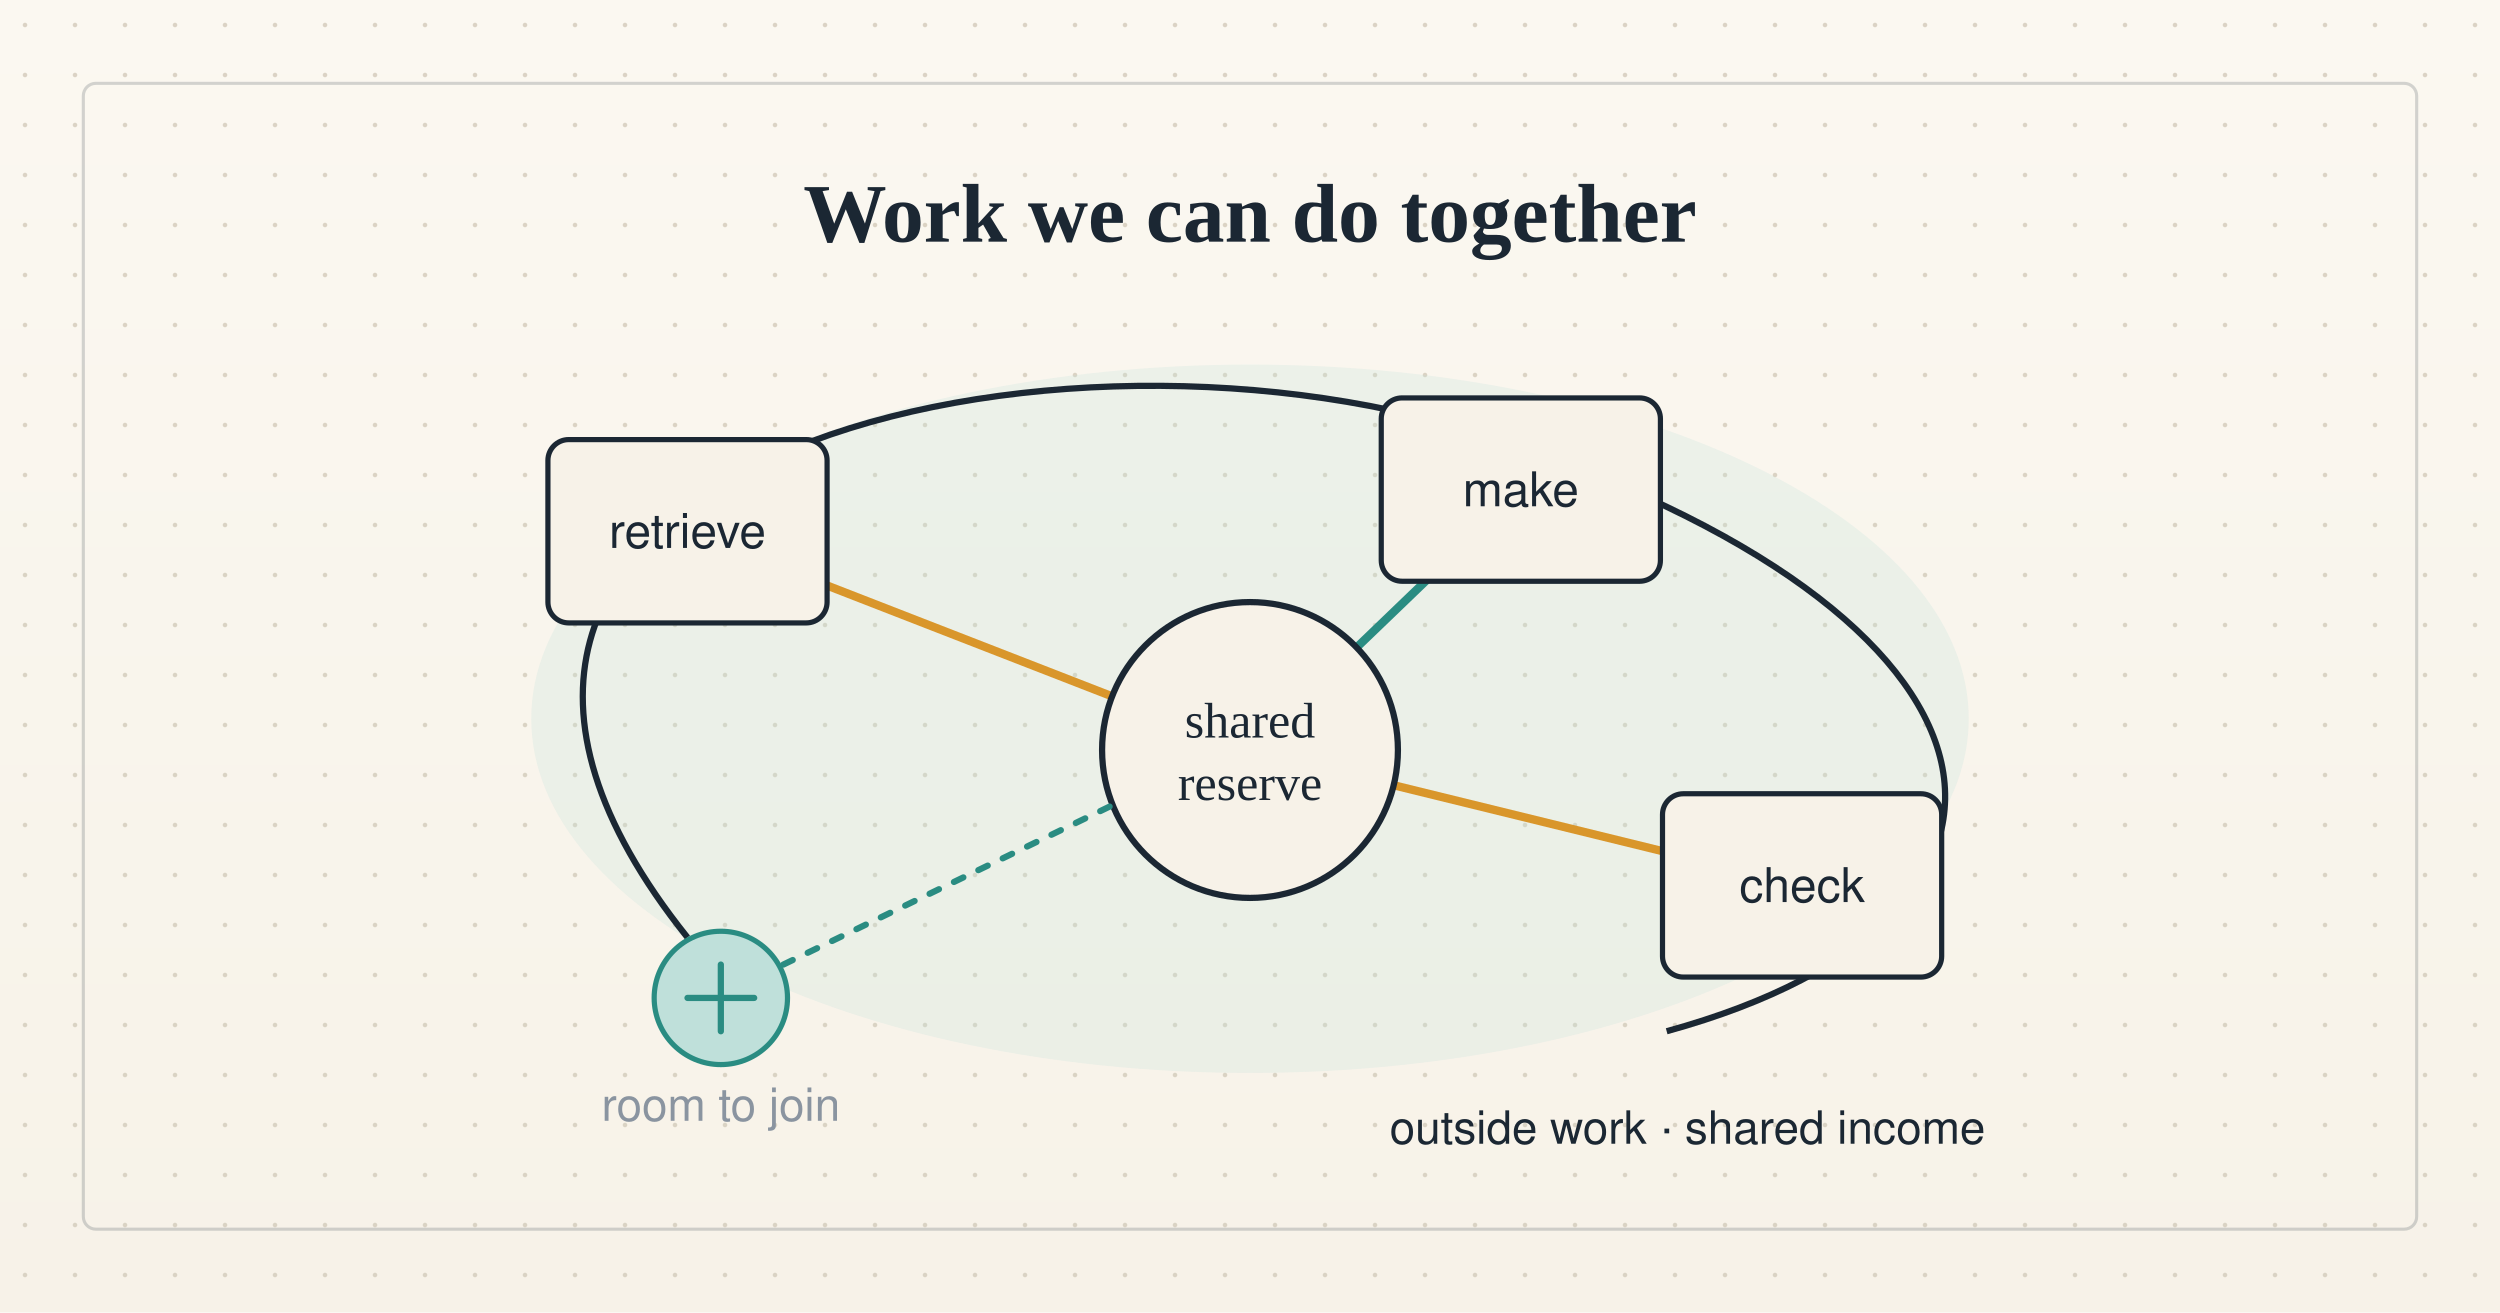
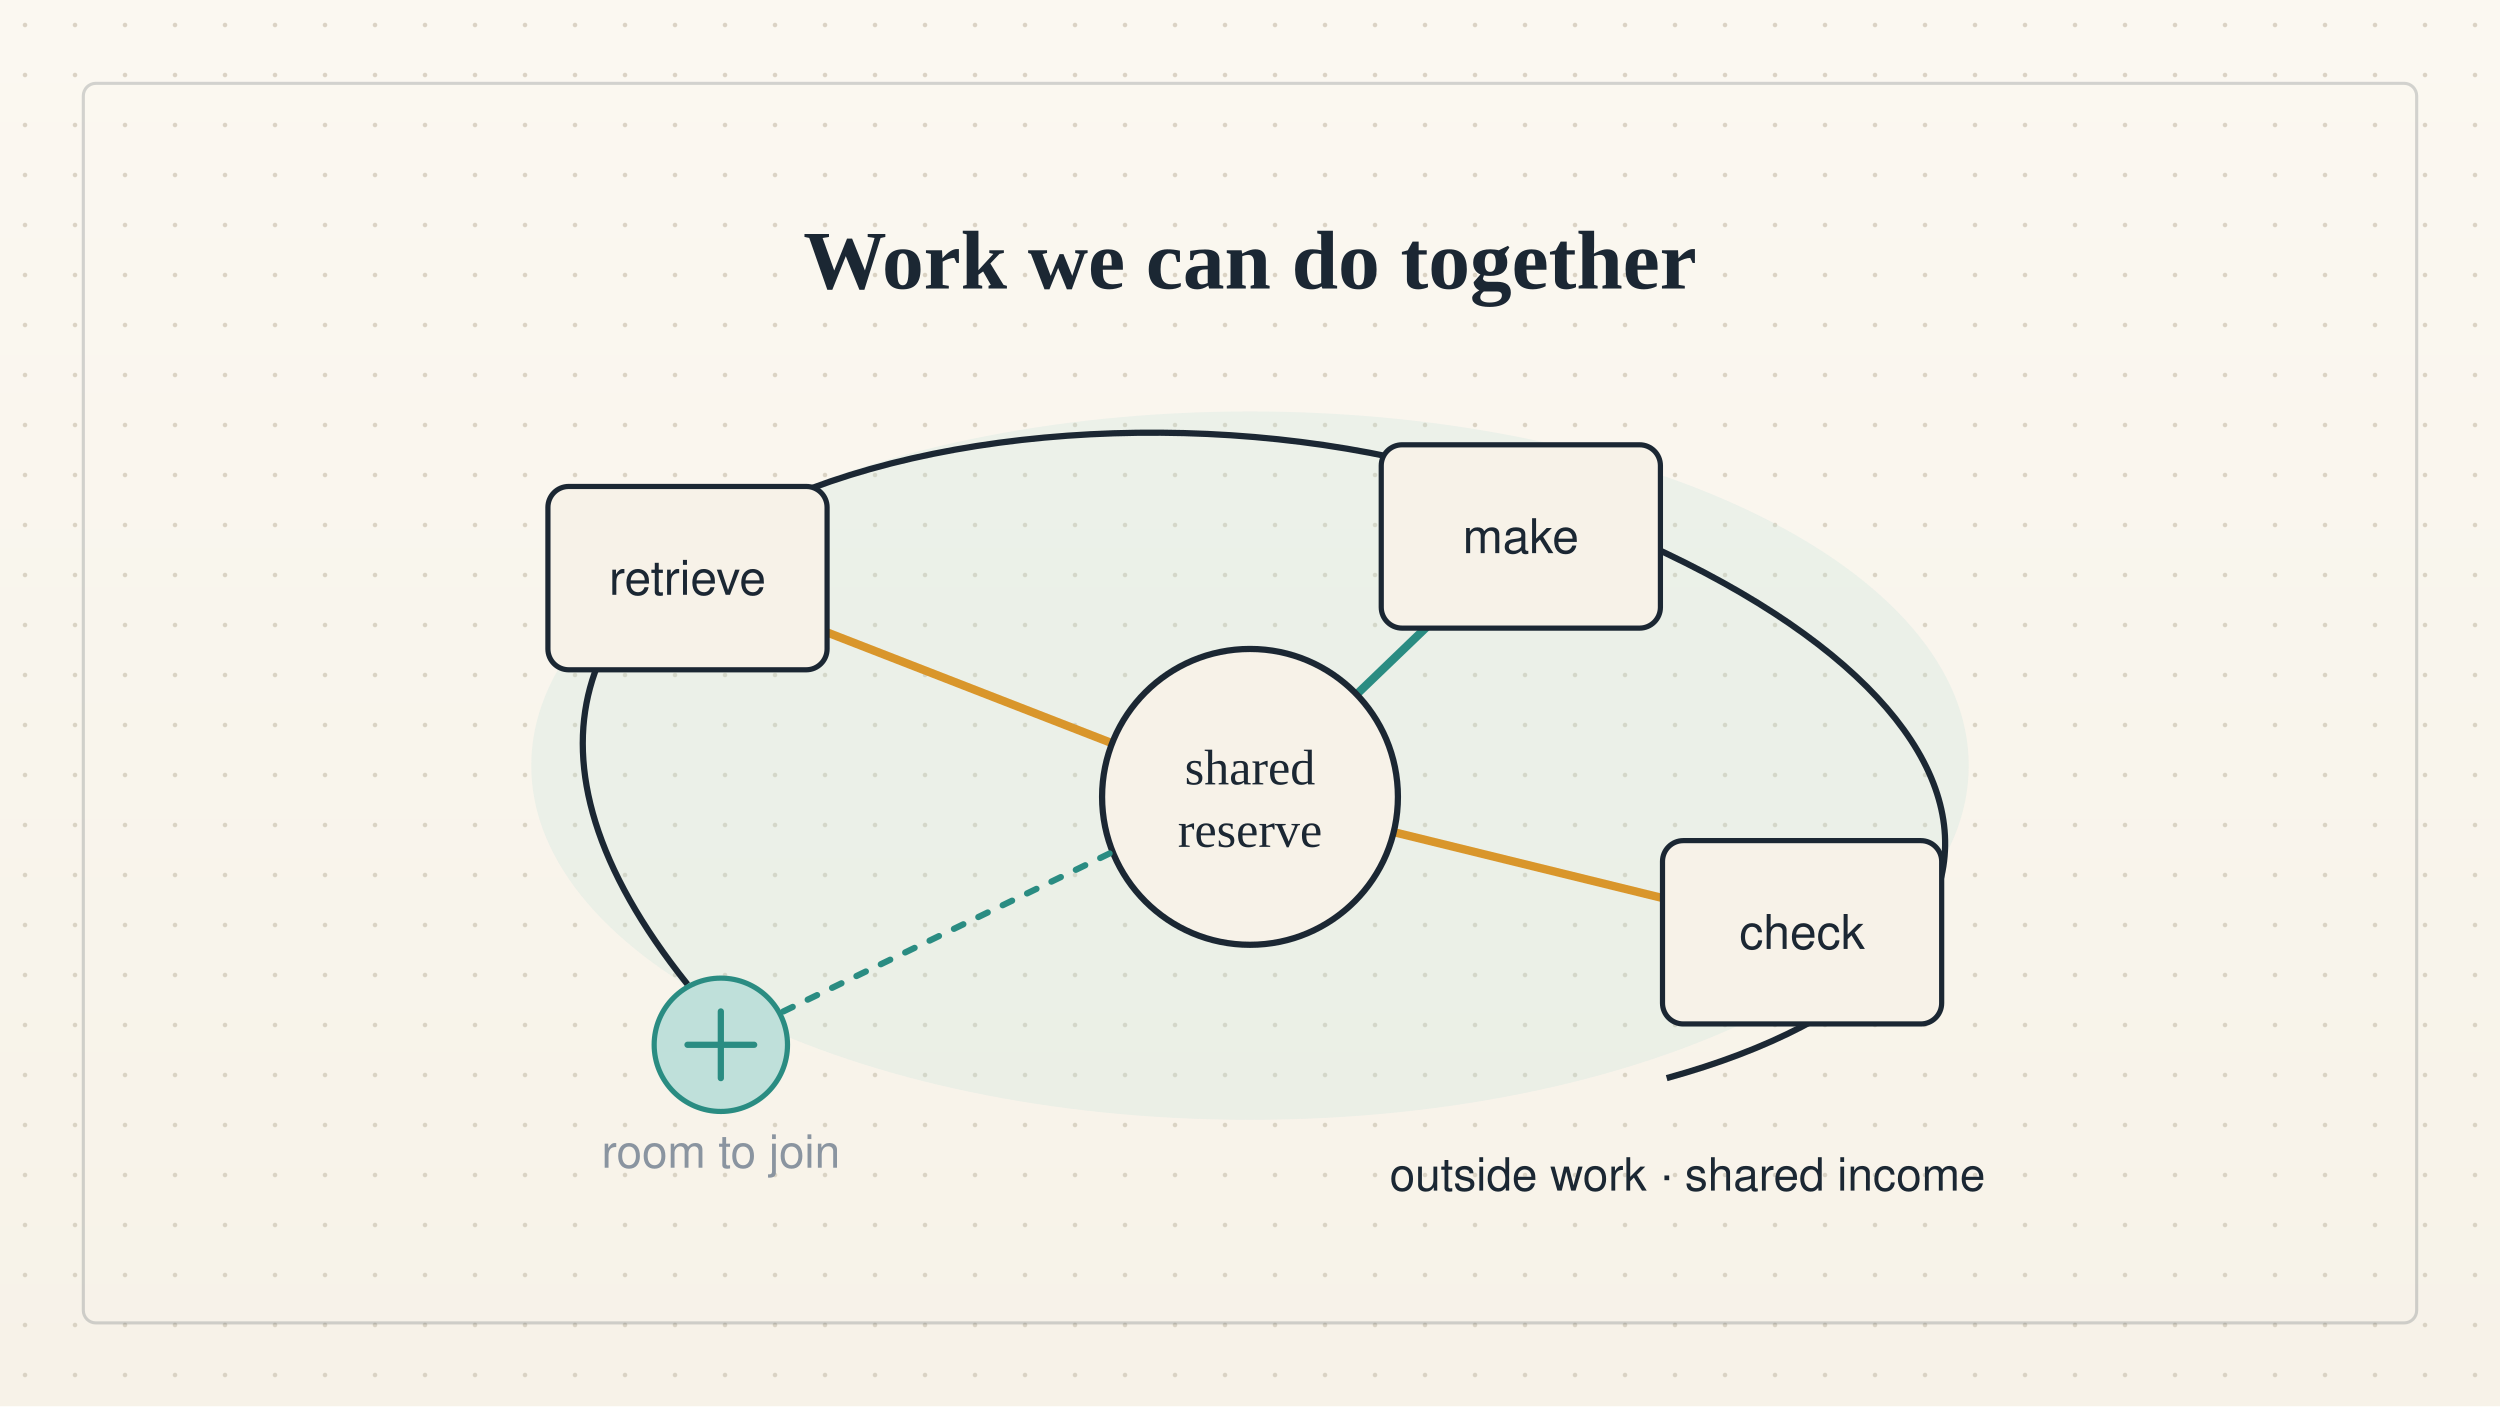
- <svg xmlns="http://www.w3.org/2000/svg" viewBox="0 0 1200 630" width="1200" height="630" role="img" aria-label="Complementary skills around a shared reserve, with room for a new member">
+ <svg xmlns="http://www.w3.org/2000/svg" viewBox="0 0 1200 675" width="1200" height="675" role="img" aria-label="Complementary skills around a shared reserve, with room for a new member">
  <defs>
    <pattern id="dots" width="24" height="24" patternUnits="userSpaceOnUse">
      <circle cx="12" cy="12" r="1.1" fill="#D7CFC0" />
    </pattern>
    <linearGradient id="sky" x1="0" y1="0" x2="0" y2="1">
      <stop offset="0" stop-color="#FBF8F1" />
      <stop offset="1" stop-color="#F7F2E8" />
    </linearGradient>
    <radialGradient id="glow" cx="0.5" cy="0.5" r="0.5">
      <stop offset="0" stop-color="#D9962B" stop-opacity="0.35" />
      <stop offset="1" stop-color="#D9962B" stop-opacity="0" />
    </radialGradient>
    <filter id="soft" x="-20%" y="-20%" width="140%" height="140%">
      <feGaussianBlur stdDeviation="6" />
    </filter>
  </defs>
-   <rect width="1200" height="630" fill="url(#sky)" />
-   <rect width="1200" height="630" fill="url(#dots)" opacity="0.9" />
-   <text x="600" y="116" font-family="Georgia, 'Times New Roman', serif" font-size="40" fill="#1B2733" text-anchor="middle" font-weight="bold" opacity="1.0">Work we can do together</text>
-   <ellipse cx="600" cy="345" rx="345" ry="170" fill="#BFE0DA" opacity="0.24" />
-   <path d="M 330 450 C 150 225, 495 140, 710 208 C 980 295, 1000 440, 800 495" fill="none" stroke="#1B2733" stroke-width="3" />
-   <line x1="330" y1="255" x2="600" y2="360" stroke="#D9962B" stroke-width="4" stroke-linecap="round" opacity="1.0" />
-   <rect x="263" y="211" width="134" height="88" rx="10" fill="#F7F2E8" stroke="#1B2733" stroke-width="2.5" />
-   <text x="330" y="263" font-family="'Helvetica Neue', Helvetica, Arial, sans-serif" font-size="23" fill="#1B2733" text-anchor="middle" font-weight="normal" opacity="1.0">retrieve</text>
-   <line x1="730" y1="235" x2="600" y2="360" stroke="#2A8C82" stroke-width="4" stroke-linecap="round" opacity="1.0" />
-   <rect x="663" y="191" width="134" height="88" rx="10" fill="#F7F2E8" stroke="#1B2733" stroke-width="2.5" />
-   <text x="730" y="243" font-family="'Helvetica Neue', Helvetica, Arial, sans-serif" font-size="23" fill="#1B2733" text-anchor="middle" font-weight="normal" opacity="1.0">make</text>
-   <line x1="865" y1="425" x2="600" y2="360" stroke="#D9962B" stroke-width="4" stroke-linecap="round" opacity="1.0" />
-   <rect x="798" y="381" width="134" height="88" rx="10" fill="#F7F2E8" stroke="#1B2733" stroke-width="2.5" />
-   <text x="865" y="433" font-family="'Helvetica Neue', Helvetica, Arial, sans-serif" font-size="23" fill="#1B2733" text-anchor="middle" font-weight="normal" opacity="1.0">check</text>
-   <circle cx="600" cy="360" r="71" fill="#F7F2E8" stroke="#1B2733" stroke-width="3" />
-   <text x="600" y="354" font-family="Georgia, 'Times New Roman', serif" font-size="24" fill="#1B2733" text-anchor="middle" font-weight="normal" opacity="1.0">shared</text>
-   <text x="600" y="384" font-family="Georgia, 'Times New Roman', serif" font-size="24" fill="#1B2733" text-anchor="middle" font-weight="normal" opacity="1.0">reserve</text>
-   <line x1="376" y1="463" x2="535" y2="386" stroke="#2A8C82" stroke-width="3" stroke-linecap="round" stroke-dasharray="5 8" opacity="1.0" />
-   <circle cx="346" cy="479" r="32" fill="#BFE0DA" stroke="#2A8C82" stroke-width="2.5" />
-   <line x1="330" y1="479" x2="362" y2="479" stroke="#2A8C82" stroke-width="3" stroke-linecap="round" opacity="1.0" />
-   <line x1="346" y1="463" x2="346" y2="495" stroke="#2A8C82" stroke-width="3" stroke-linecap="round" opacity="1.0" />
-   <text x="346" y="538" font-family="'Helvetica Neue', Helvetica, Arial, sans-serif" font-size="22" fill="#8A94A0" text-anchor="middle" font-weight="normal" opacity="1.0">room to join</text>
-   <text x="810" y="549" font-family="'Helvetica Neue', Helvetica, Arial, sans-serif" font-size="22" fill="#1B2733" text-anchor="middle" font-weight="normal" opacity="1.0">outside work · shared income</text>
-   <rect x="40" y="40" width="1120" height="550" fill="none" stroke="#1B2733" stroke-opacity="0.18" stroke-width="1.5" rx="6" />
+   <rect width="1200" height="675" fill="url(#sky)" />
+   <rect width="1200" height="675" fill="url(#dots)" opacity="0.9" />
+   <g transform="translate(0,22.5)">
+     <text x="600" y="116" font-family="Georgia, 'Times New Roman', serif" font-size="40" fill="#1B2733" text-anchor="middle" font-weight="bold" opacity="1.0">Work we can do together</text>
+     <ellipse cx="600" cy="345" rx="345" ry="170" fill="#BFE0DA" opacity="0.24" />
+     <path d="M 330 450 C 150 225, 495 140, 710 208 C 980 295, 1000 440, 800 495" fill="none" stroke="#1B2733" stroke-width="3" />
+     <line x1="330" y1="255" x2="600" y2="360" stroke="#D9962B" stroke-width="4" stroke-linecap="round" opacity="1.0" />
+     <rect x="263" y="211" width="134" height="88" rx="10" fill="#F7F2E8" stroke="#1B2733" stroke-width="2.5" />
+     <text x="330" y="263" font-family="'Helvetica Neue', Helvetica, Arial, sans-serif" font-size="23" fill="#1B2733" text-anchor="middle" font-weight="normal" opacity="1.0">retrieve</text>
+     <line x1="730" y1="235" x2="600" y2="360" stroke="#2A8C82" stroke-width="4" stroke-linecap="round" opacity="1.0" />
+     <rect x="663" y="191" width="134" height="88" rx="10" fill="#F7F2E8" stroke="#1B2733" stroke-width="2.5" />
+     <text x="730" y="243" font-family="'Helvetica Neue', Helvetica, Arial, sans-serif" font-size="23" fill="#1B2733" text-anchor="middle" font-weight="normal" opacity="1.0">make</text>
+     <line x1="865" y1="425" x2="600" y2="360" stroke="#D9962B" stroke-width="4" stroke-linecap="round" opacity="1.0" />
+     <rect x="798" y="381" width="134" height="88" rx="10" fill="#F7F2E8" stroke="#1B2733" stroke-width="2.5" />
+     <text x="865" y="433" font-family="'Helvetica Neue', Helvetica, Arial, sans-serif" font-size="23" fill="#1B2733" text-anchor="middle" font-weight="normal" opacity="1.0">check</text>
+     <circle cx="600" cy="360" r="71" fill="#F7F2E8" stroke="#1B2733" stroke-width="3" />
+     <text x="600" y="354" font-family="Georgia, 'Times New Roman', serif" font-size="24" fill="#1B2733" text-anchor="middle" font-weight="normal" opacity="1.0">shared</text>
+     <text x="600" y="384" font-family="Georgia, 'Times New Roman', serif" font-size="24" fill="#1B2733" text-anchor="middle" font-weight="normal" opacity="1.0">reserve</text>
+     <line x1="376" y1="463" x2="535" y2="386" stroke="#2A8C82" stroke-width="3" stroke-linecap="round" stroke-dasharray="5 8" opacity="1.0" />
+     <circle cx="346" cy="479" r="32" fill="#BFE0DA" stroke="#2A8C82" stroke-width="2.5" />
+     <line x1="330" y1="479" x2="362" y2="479" stroke="#2A8C82" stroke-width="3" stroke-linecap="round" opacity="1.0" />
+     <line x1="346" y1="463" x2="346" y2="495" stroke="#2A8C82" stroke-width="3" stroke-linecap="round" opacity="1.0" />
+     <text x="346" y="538" font-family="'Helvetica Neue', Helvetica, Arial, sans-serif" font-size="22" fill="#8A94A0" text-anchor="middle" font-weight="normal" opacity="1.0">room to join</text>
+     <text x="810" y="549" font-family="'Helvetica Neue', Helvetica, Arial, sans-serif" font-size="22" fill="#1B2733" text-anchor="middle" font-weight="normal" opacity="1.0">outside work · shared income</text>
+   </g>
+   <rect x="40" y="40" width="1120" height="595" fill="none" stroke="#1B2733" stroke-opacity="0.18" stroke-width="1.5" rx="6" />
</svg>
